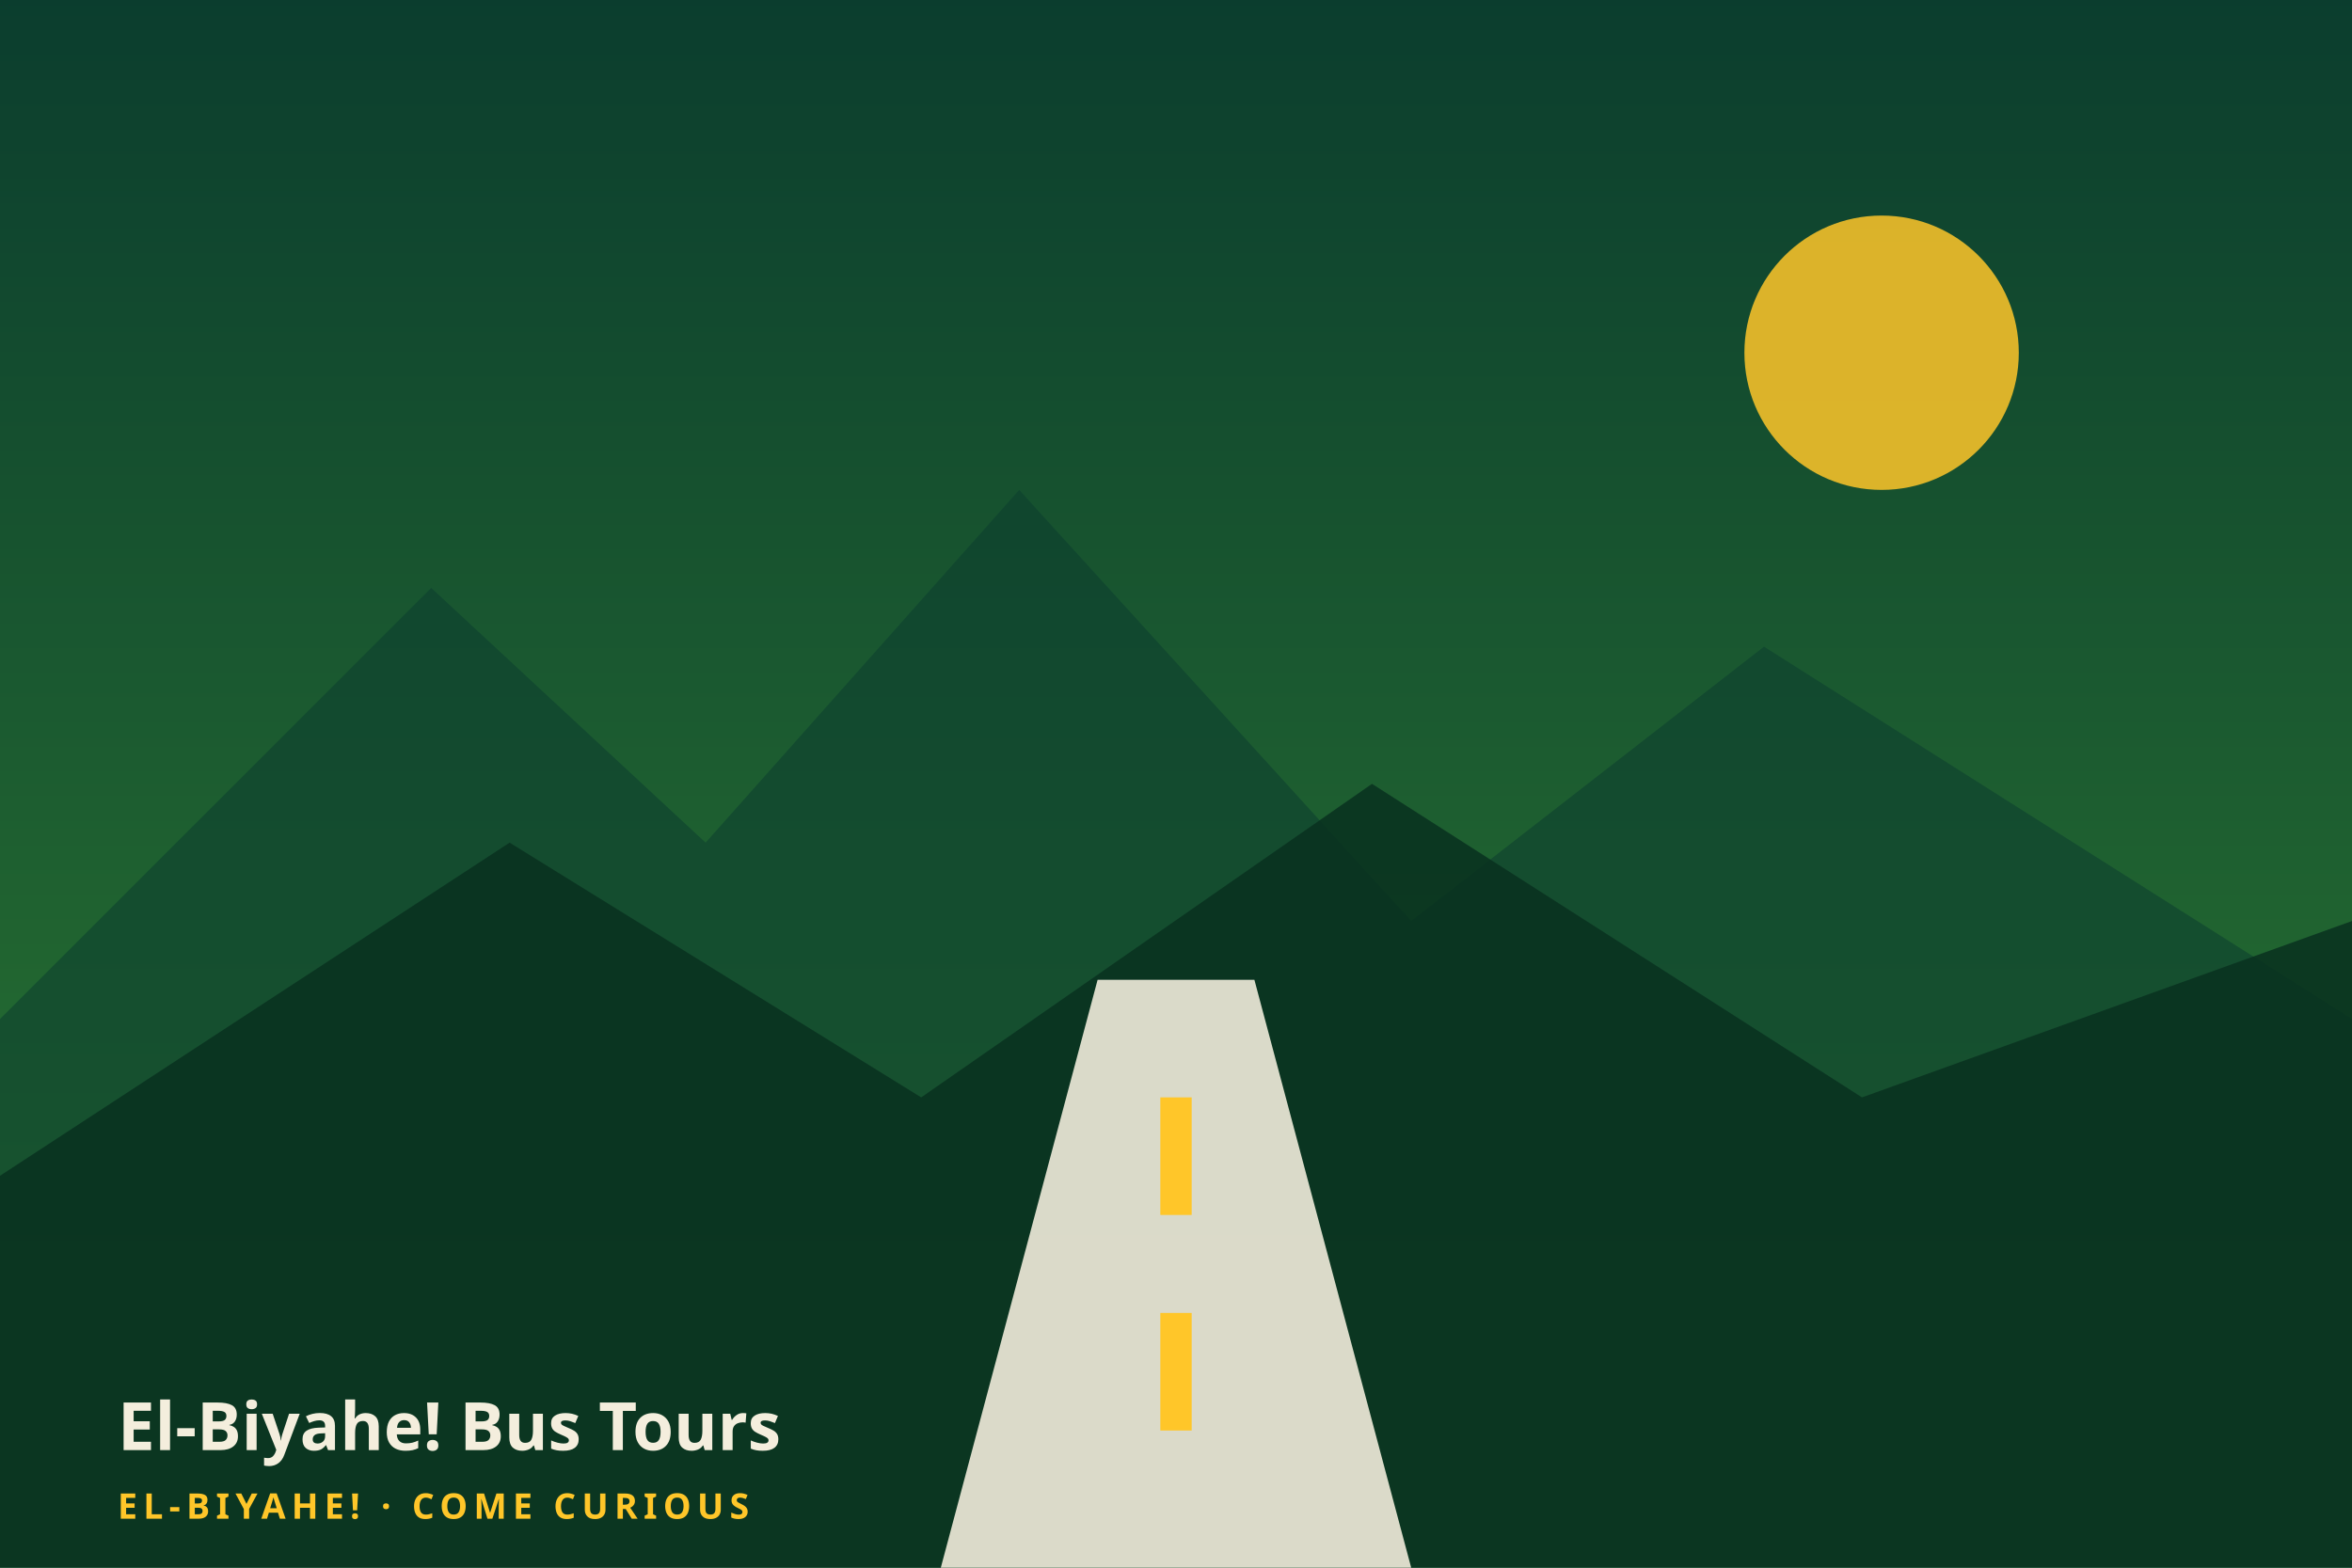
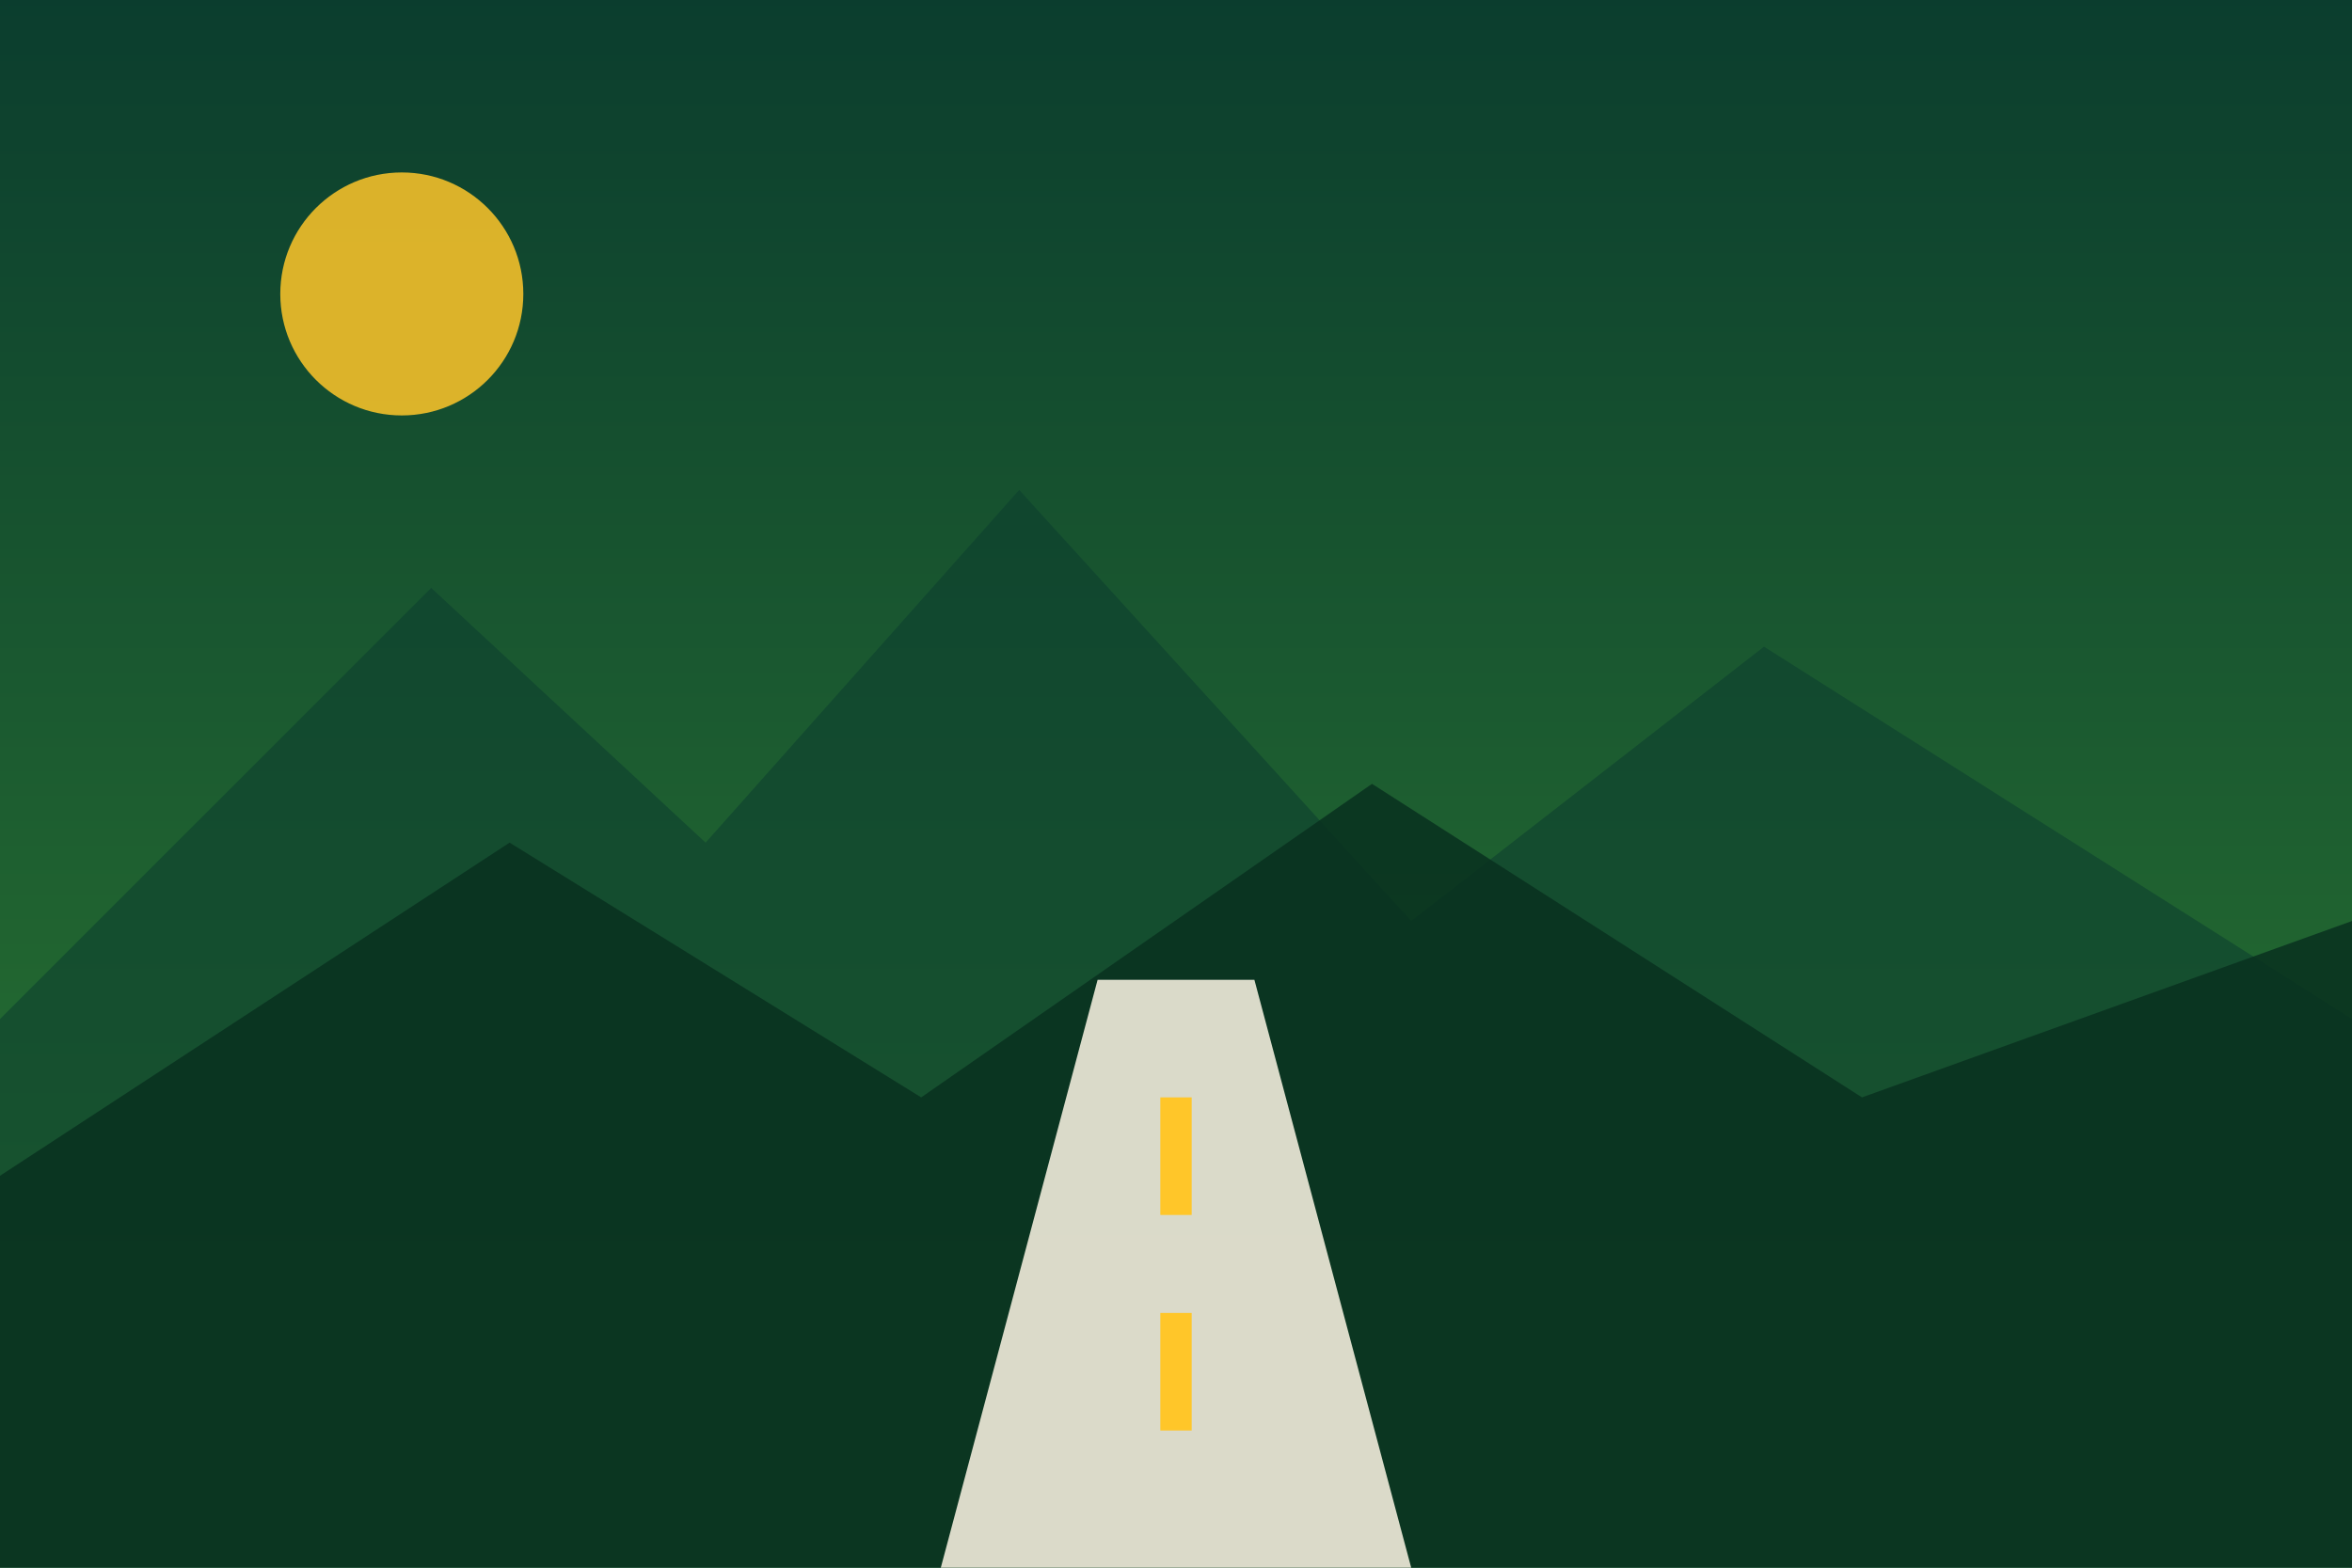
- <svg xmlns="http://www.w3.org/2000/svg" width="1200" height="800" viewBox="0 0 1200 800" font-family="Poppins,Segoe UI,sans-serif">
+ <svg xmlns="http://www.w3.org/2000/svg" width="1200" height="800" viewBox="0 0 1200 800" font-family="system-ui,sans-serif">
  <defs>
    <linearGradient id="sky" x1="0" y1="0" x2="0" y2="1">
      <stop offset="0" stop-color="#0B3D2E" />
      <stop offset="1" stop-color="#2E7D32" />
    </linearGradient>
  </defs>
  <rect width="1200" height="800" fill="url(#sky)" />
-   <circle cx="960" cy="180" r="70" fill="#FFC629" opacity="0.85" />
+   <circle cx="205" cy="150" r="62" fill="#FFC629" opacity="0.85" />
  <path d="M0 520 L220 300 L360 430 L520 250 L720 470 L900 330 L1200 520 L1200 800 L0 800 Z" fill="#0B3D2E" opacity="0.55" />
  <path d="M0 600 L260 430 L470 560 L700 400 L950 560 L1200 470 L1200 800 L0 800 Z" fill="#08301F" opacity="0.85" />
  <path d="M480 800 L560 500 L640 500 L720 800 Z" fill="#FFF7E6" opacity="0.85" />
  <rect x="592" y="560" width="16" height="60" fill="#FFC629" />
  <rect x="592" y="670" width="16" height="60" fill="#FFC629" />
-   <text x="60" y="740" fill="#FFF7E6" font-size="34" font-weight="700" opacity="0.95">El-Biyahe! Bus Tours</text>
-   <text x="60" y="775" fill="#FFC629" font-size="18" font-weight="600" letter-spacing="3">EL-BIYAHE! · COME CURIOUS</text>
</svg>
